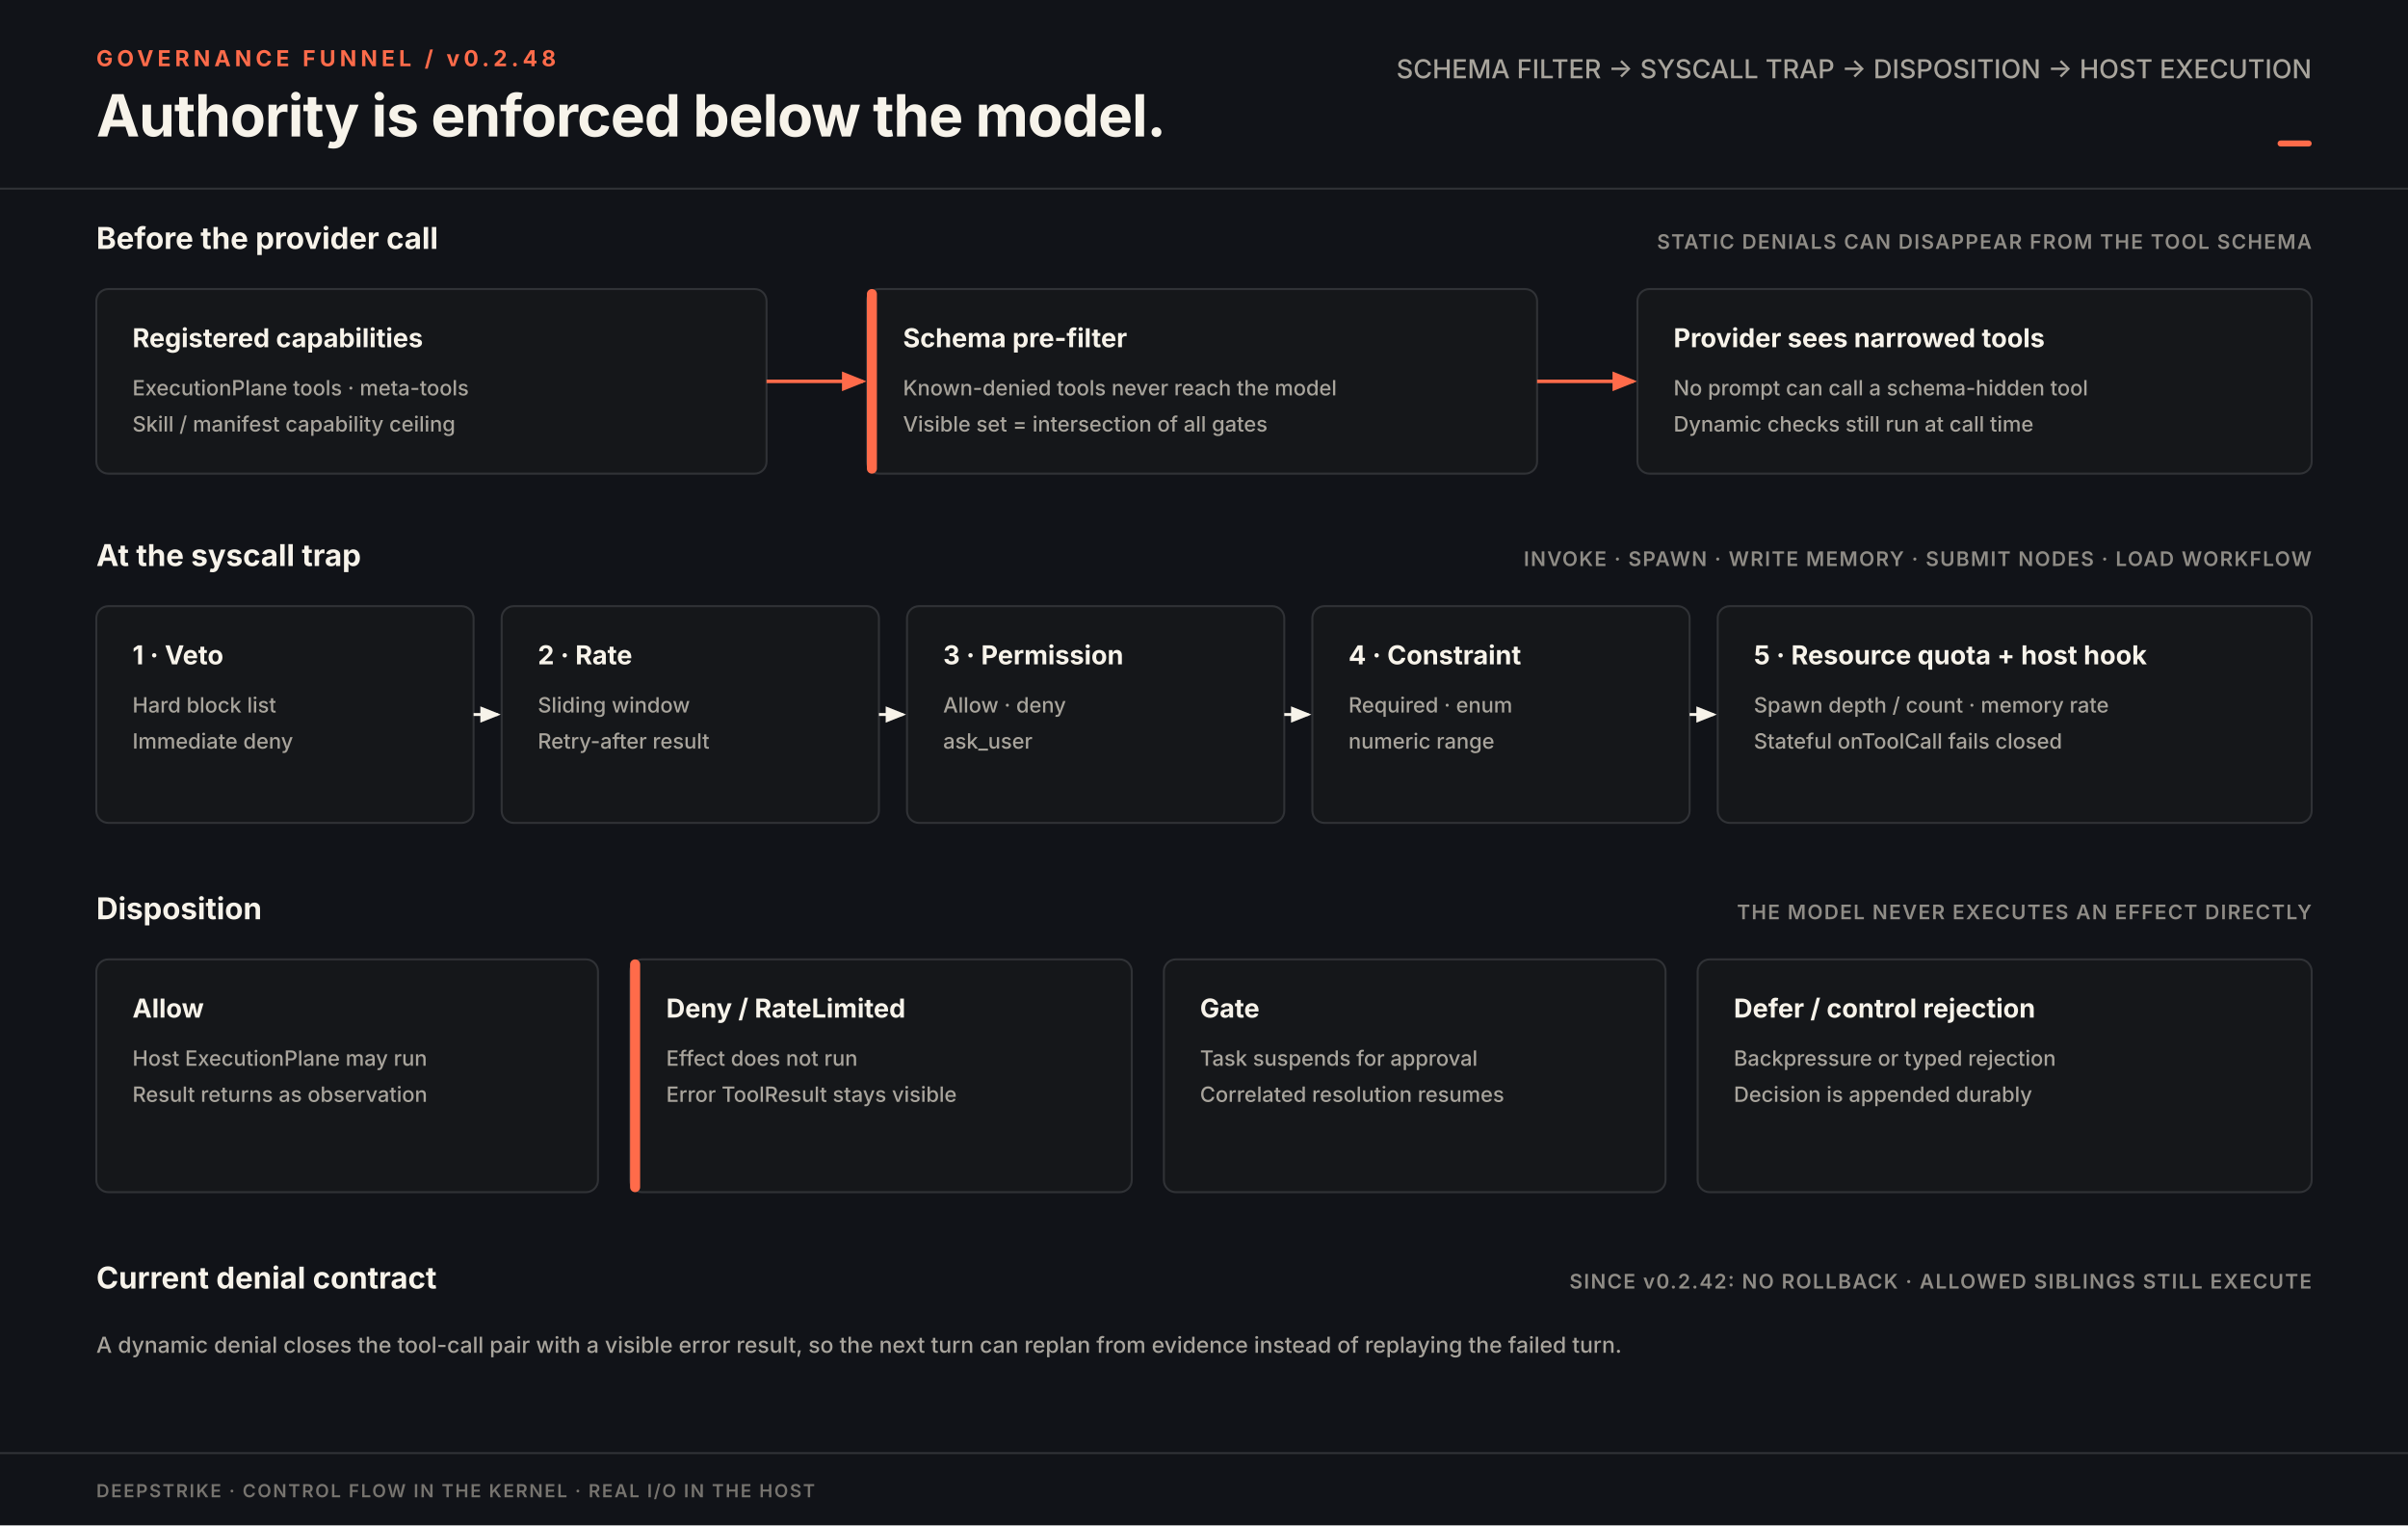
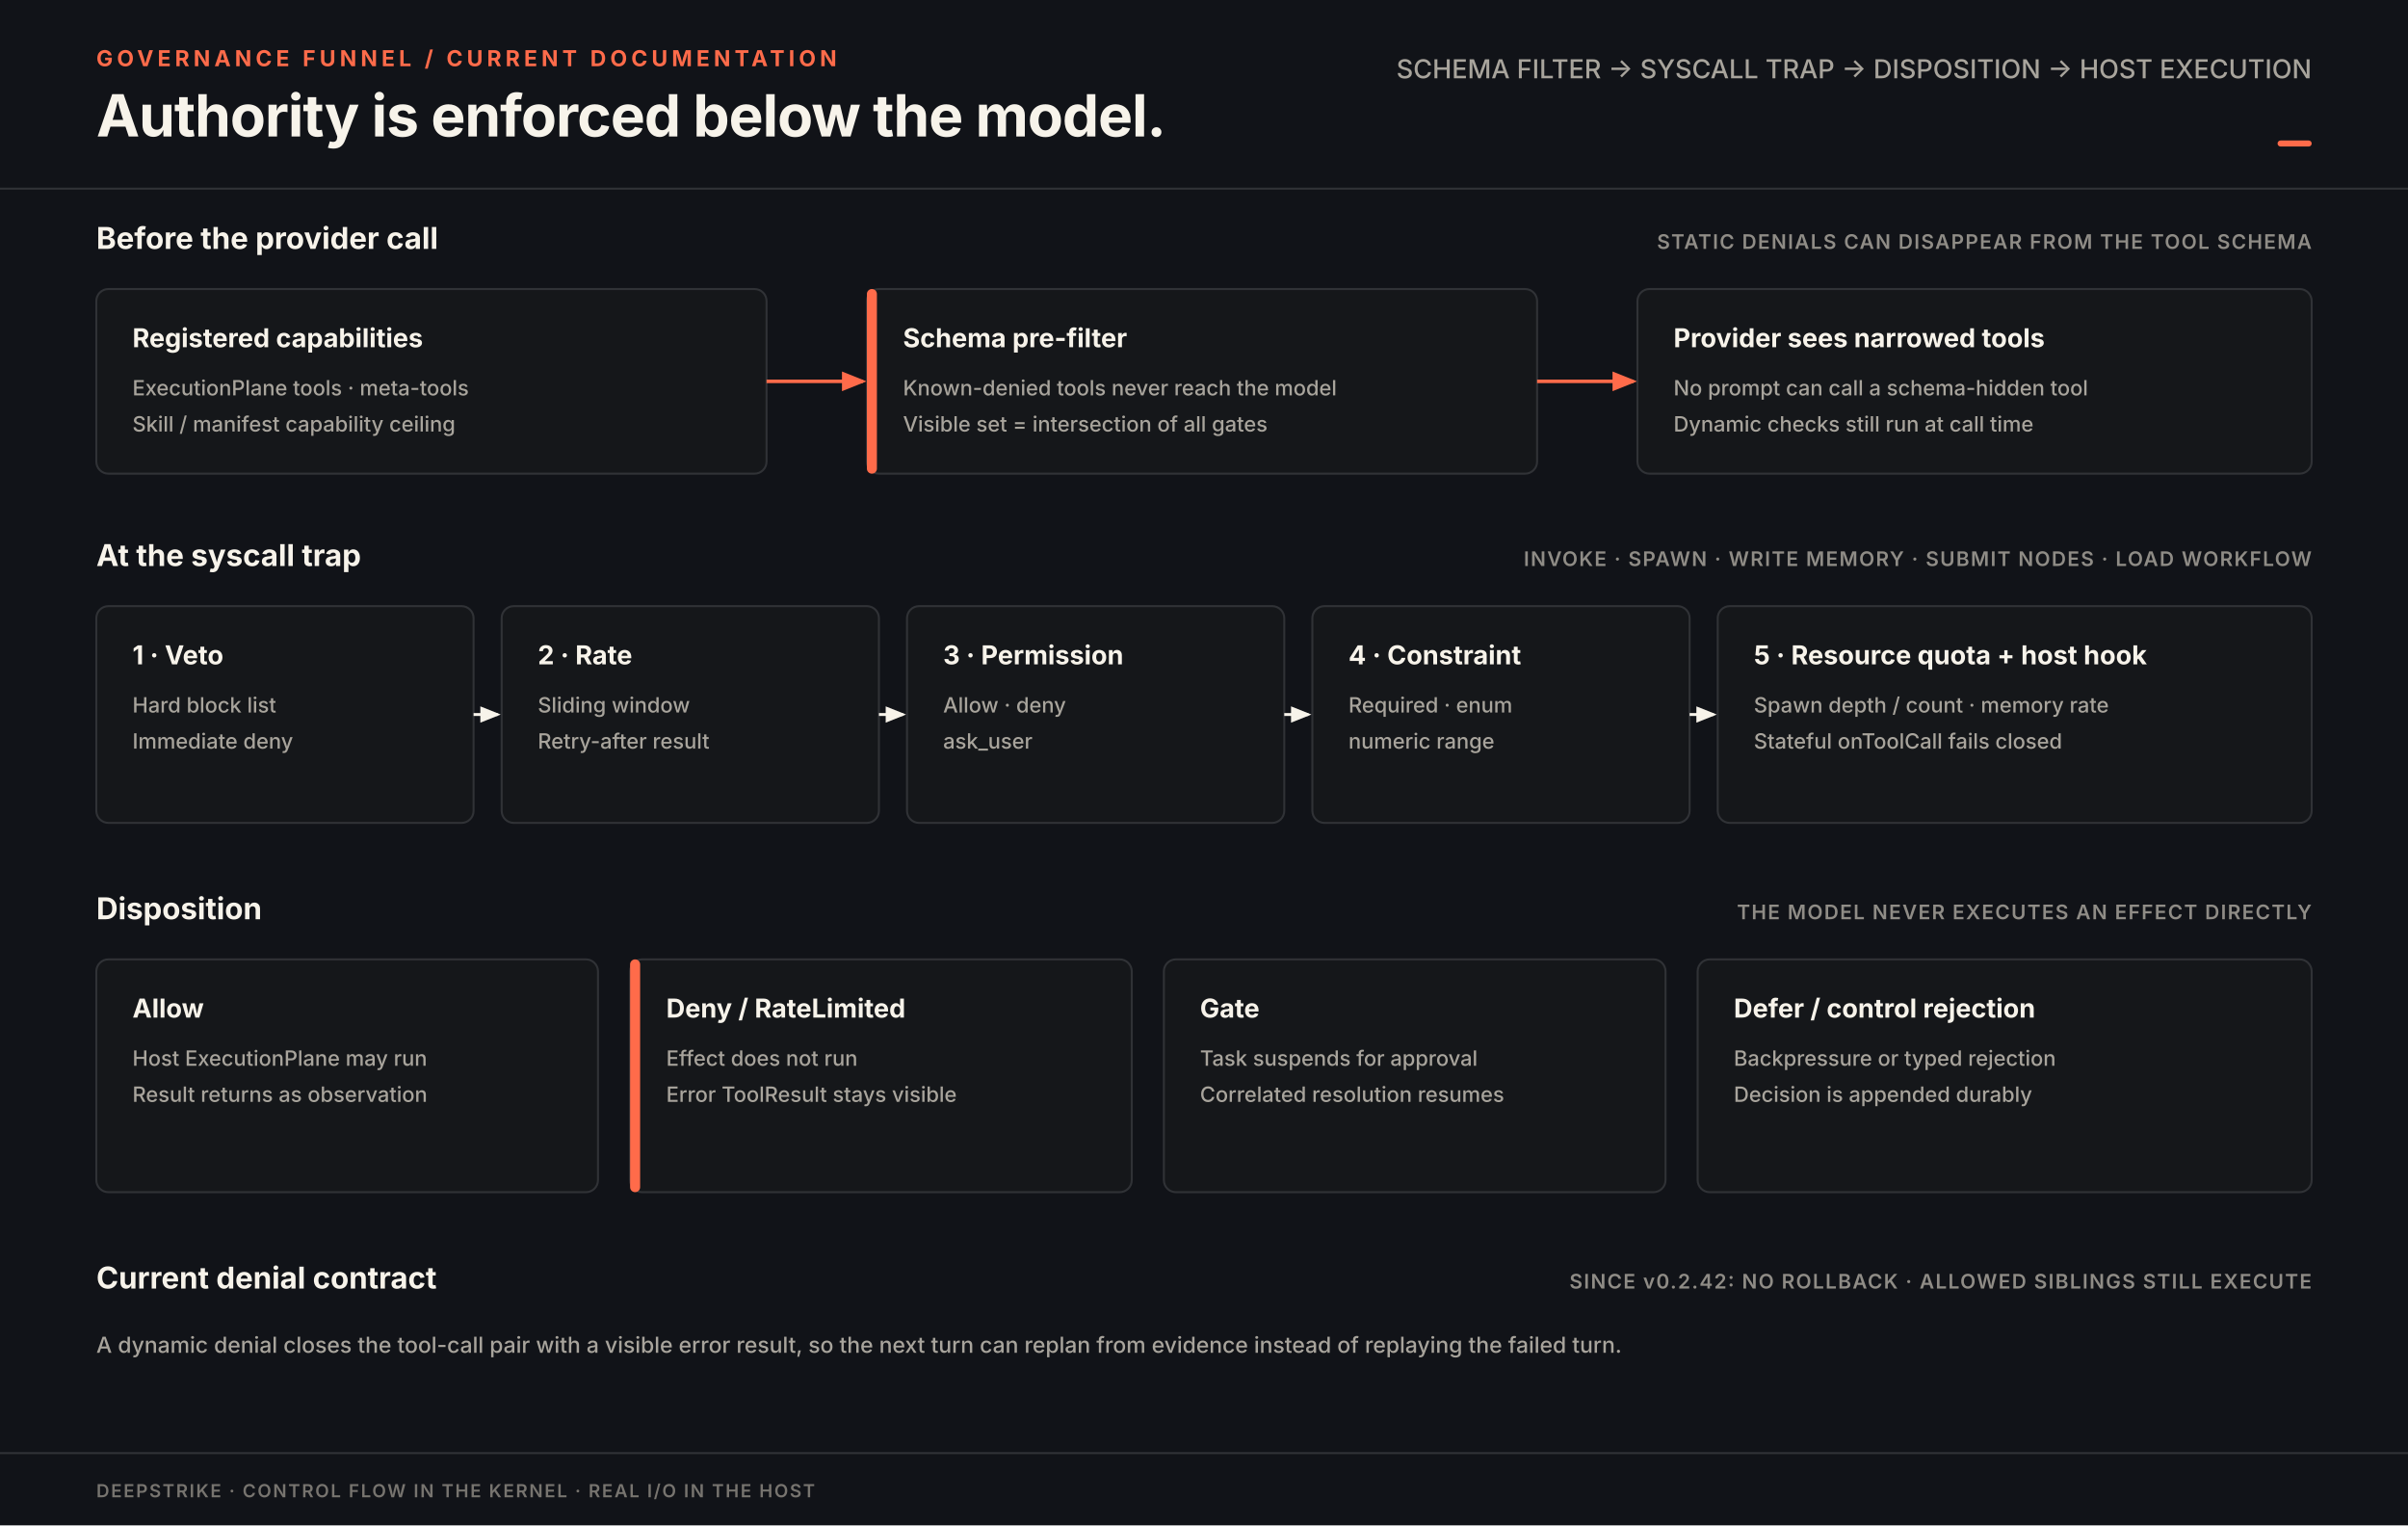
<svg xmlns="http://www.w3.org/2000/svg" viewBox="0 0 1200 760" role="img" aria-labelledby="title desc">
  <defs>
    <marker id="arrow-ivory" viewBox="0 0 10 10" refX="8.5" refY="5" markerWidth="7" markerHeight="7" orient="auto">
      <path d="M0 1 10 5 0 9Z" fill="#F7F3EA" />
    </marker>
    <marker id="arrow-coral" viewBox="0 0 10 10" refX="8.5" refY="5" markerWidth="7" markerHeight="7" orient="auto">
      <path d="M0 1 10 5 0 9Z" fill="#FF6B4A" />
    </marker>
    <style>
      text { font-family: Inter, ui-sans-serif, system-ui, -apple-system, "Segoe UI", "Noto Sans CJK SC", sans-serif; }
      .eyebrow { fill:#FF6B4A; font-size:11px; font-weight:700; letter-spacing:2px; }
      .title { fill:#F7F3EA; font-size:29px; font-weight:700; letter-spacing:-.45px; }
      .subtitle { fill:#A8A49C; font-size:13px; font-weight:450; }
      .section-title { fill:#F7F3EA; font-size:15px; font-weight:700; }
      .section-note { fill:#8F8C86; font-size:10px; font-weight:600; letter-spacing:.65px; }
      .card-title { fill:#F7F3EA; font-size:13px; font-weight:650; }
      .card-text { fill:#A8A49C; font-size:10.5px; font-weight:450; }
      .body { fill:#A8A49C; font-size:11px; font-weight:450; }
      .label { fill:#F7F3EA; font-size:11px; font-weight:650; }
      .micro { fill:#8F8C86; font-size:9.5px; font-weight:650; letter-spacing:.55px; }
      .pill-text { fill:#111318; font-size:9px; font-weight:750; letter-spacing:.5px; }
      .footer { fill:#77746F; font-size:9px; font-weight:600; letter-spacing:.8px; }
      .panel { fill:#15171A; stroke:#303236; stroke-width:1; }
      .panel-strong { fill:#191A1D; stroke:#F7F3EA; stroke-width:1.15; }
      .kernel { fill:#0D0F11; stroke:#3B3D41; stroke-width:1.2; }
      .soft { fill:#121316; stroke:#26282C; stroke-width:1; }
      .accent-fill { fill:#FF6B4A; }
      .pill.coral { fill:#FF6B4A; }
      .pill.ivory { fill:#F7F3EA; }
      .pill.muted { fill:#8F8C86; }
      .rule { fill:none; stroke:#303236; stroke-width:1; }
      .rule-coral { fill:none; stroke:#FF6B4A; stroke-width:1.2; }
      .flow { fill:none; stroke:#F7F3EA; stroke-width:1.45; marker-end:url(#arrow-ivory); }
      .flow-coral { stroke:#FF6B4A; stroke-width:1.75; marker-end:url(#arrow-coral); }
      .flow-dash { stroke-dasharray:5 5; }
    </style>
  </defs>
  <rect width="1200" height="760" fill="#111318" />
  <path d="M0 94H1200M0 724H1200" class="rule" />
-   <text x="48" y="33" class="eyebrow" text-anchor="start">GOVERNANCE FUNNEL / v0.2.48</text>
+   <text x="48" y="33" class="eyebrow" text-anchor="start">GOVERNANCE FUNNEL / CURRENT DOCUMENTATION</text>
  <text x="48" y="68" class="title" text-anchor="start">Authority is enforced below the model.</text>
  <text x="1152" y="39" class="subtitle" text-anchor="end">SCHEMA FILTER → SYSCALL TRAP → DISPOSITION → HOST EXECUTION</text>
  <rect x="1135" y="70" width="17" height="3" rx="1.5" class="accent-fill" />
  <text x="48" y="124" class="section-title" text-anchor="start">Before the provider call</text>
  <text x="1152" y="124" class="section-note" text-anchor="end">STATIC DENIALS CAN DISAPPEAR FROM THE TOOL SCHEMA</text>
  <g>
    <rect x="48" y="144" width="334" height="92" rx="6" class="panel" />
    <text x="66" y="173" class="card-title" text-anchor="start">Registered capabilities</text>
    <text x="66" y="197" class="card-text" text-anchor="start">ExecutionPlane tools · meta-tools</text>
    <text x="66" y="215" class="card-text" text-anchor="start">Skill / manifest capability ceiling</text>
  </g>
  <path d="M382 190H430" class="flow flow-coral" />
  <g>
    <rect x="432" y="144" width="334" height="92" rx="6" class="panel" />
    <rect x="432" y="144" width="5" height="92" rx="2.5" class="accent-fill" />
    <text x="450" y="173" class="card-title" text-anchor="start">Schema pre-filter</text>
    <text x="450" y="197" class="card-text" text-anchor="start">Known-denied tools never reach the model</text>
    <text x="450" y="215" class="card-text" text-anchor="start">Visible set = intersection of all gates</text>
  </g>
  <path d="M766 190H814" class="flow flow-coral" />
  <g>
    <rect x="816" y="144" width="336" height="92" rx="6" class="panel" />
    <text x="834" y="173" class="card-title" text-anchor="start">Provider sees narrowed tools</text>
    <text x="834" y="197" class="card-text" text-anchor="start">No prompt can call a schema-hidden tool</text>
    <text x="834" y="215" class="card-text" text-anchor="start">Dynamic checks still run at call time</text>
  </g>
  <text x="48" y="282" class="section-title" text-anchor="start">At the syscall trap</text>
  <text x="1152" y="282" class="section-note" text-anchor="end">INVOKE · SPAWN · WRITE MEMORY · SUBMIT NODES · LOAD WORKFLOW</text>
  <g>
    <rect x="48" y="302" width="188" height="108" rx="6" class="panel" />
    <text x="66" y="331" class="card-title" text-anchor="start">1 · Veto</text>
    <text x="66" y="355" class="card-text" text-anchor="start">Hard block list</text>
    <text x="66" y="373" class="card-text" text-anchor="start">Immediate deny</text>
  </g>
  <g>
    <rect x="250" y="302" width="188" height="108" rx="6" class="panel" />
    <text x="268" y="331" class="card-title" text-anchor="start">2 · Rate</text>
    <text x="268" y="355" class="card-text" text-anchor="start">Sliding window</text>
    <text x="268" y="373" class="card-text" text-anchor="start">Retry-after result</text>
  </g>
  <g>
    <rect x="452" y="302" width="188" height="108" rx="6" class="panel" />
    <text x="470" y="331" class="card-title" text-anchor="start">3 · Permission</text>
    <text x="470" y="355" class="card-text" text-anchor="start">Allow · deny</text>
    <text x="470" y="373" class="card-text" text-anchor="start">ask_user</text>
  </g>
  <g>
    <rect x="654" y="302" width="188" height="108" rx="6" class="panel" />
    <text x="672" y="331" class="card-title" text-anchor="start">4 · Constraint</text>
    <text x="672" y="355" class="card-text" text-anchor="start">Required · enum</text>
    <text x="672" y="373" class="card-text" text-anchor="start">numeric range</text>
  </g>
  <g>
    <rect x="856" y="302" width="296" height="108" rx="6" class="panel" />
    <text x="874" y="331" class="card-title" text-anchor="start">5 · Resource quota + host hook</text>
    <text x="874" y="355" class="card-text" text-anchor="start">Spawn depth / count · memory rate</text>
    <text x="874" y="373" class="card-text" text-anchor="start">Stateful onToolCall fails closed</text>
  </g>
  <path d="M236 356H248" class="flow" />
  <path d="M438 356H450" class="flow" />
  <path d="M640 356H652" class="flow" />
  <path d="M842 356H854" class="flow" />
  <text x="48" y="458" class="section-title" text-anchor="start">Disposition</text>
  <text x="1152" y="458" class="section-note" text-anchor="end">THE MODEL NEVER EXECUTES AN EFFECT DIRECTLY</text>
  <g>
    <rect x="48" y="478" width="250" height="116" rx="6" class="panel" />
    <text x="66" y="507" class="card-title" text-anchor="start">Allow</text>
    <text x="66" y="531" class="card-text" text-anchor="start">Host ExecutionPlane may run</text>
    <text x="66" y="549" class="card-text" text-anchor="start">Result returns as observation</text>
  </g>
  <g>
    <rect x="314" y="478" width="250" height="116" rx="6" class="panel" />
    <rect x="314" y="478" width="5" height="116" rx="2.5" class="accent-fill" />
    <text x="332" y="507" class="card-title" text-anchor="start">Deny / RateLimited</text>
    <text x="332" y="531" class="card-text" text-anchor="start">Effect does not run</text>
    <text x="332" y="549" class="card-text" text-anchor="start">Error ToolResult stays visible</text>
  </g>
  <g>
    <rect x="580" y="478" width="250" height="116" rx="6" class="panel" />
    <text x="598" y="507" class="card-title" text-anchor="start">Gate</text>
    <text x="598" y="531" class="card-text" text-anchor="start">Task suspends for approval</text>
    <text x="598" y="549" class="card-text" text-anchor="start">Correlated resolution resumes</text>
  </g>
  <g>
    <rect x="846" y="478" width="306" height="116" rx="6" class="panel" />
    <text x="864" y="507" class="card-title" text-anchor="start">Defer / control rejection</text>
    <text x="864" y="531" class="card-text" text-anchor="start">Backpressure or typed rejection</text>
    <text x="864" y="549" class="card-text" text-anchor="start">Decision is appended durably</text>
  </g>
  <text x="48" y="642" class="section-title" text-anchor="start">Current denial contract</text>
  <text x="1152" y="642" class="section-note" text-anchor="end">SINCE v0.2.42: NO ROLLBACK · ALLOWED SIBLINGS STILL EXECUTE</text>
  <text x="48" y="674" class="body" text-anchor="start">A dynamic denial closes the tool-call pair with a visible error result, so the next turn can replan from evidence instead of replaying the failed turn.</text>
  <text x="48" y="746" class="footer" text-anchor="start">DEEPSTRIKE · CONTROL FLOW IN THE KERNEL · REAL I/O IN THE HOST</text>
</svg>
